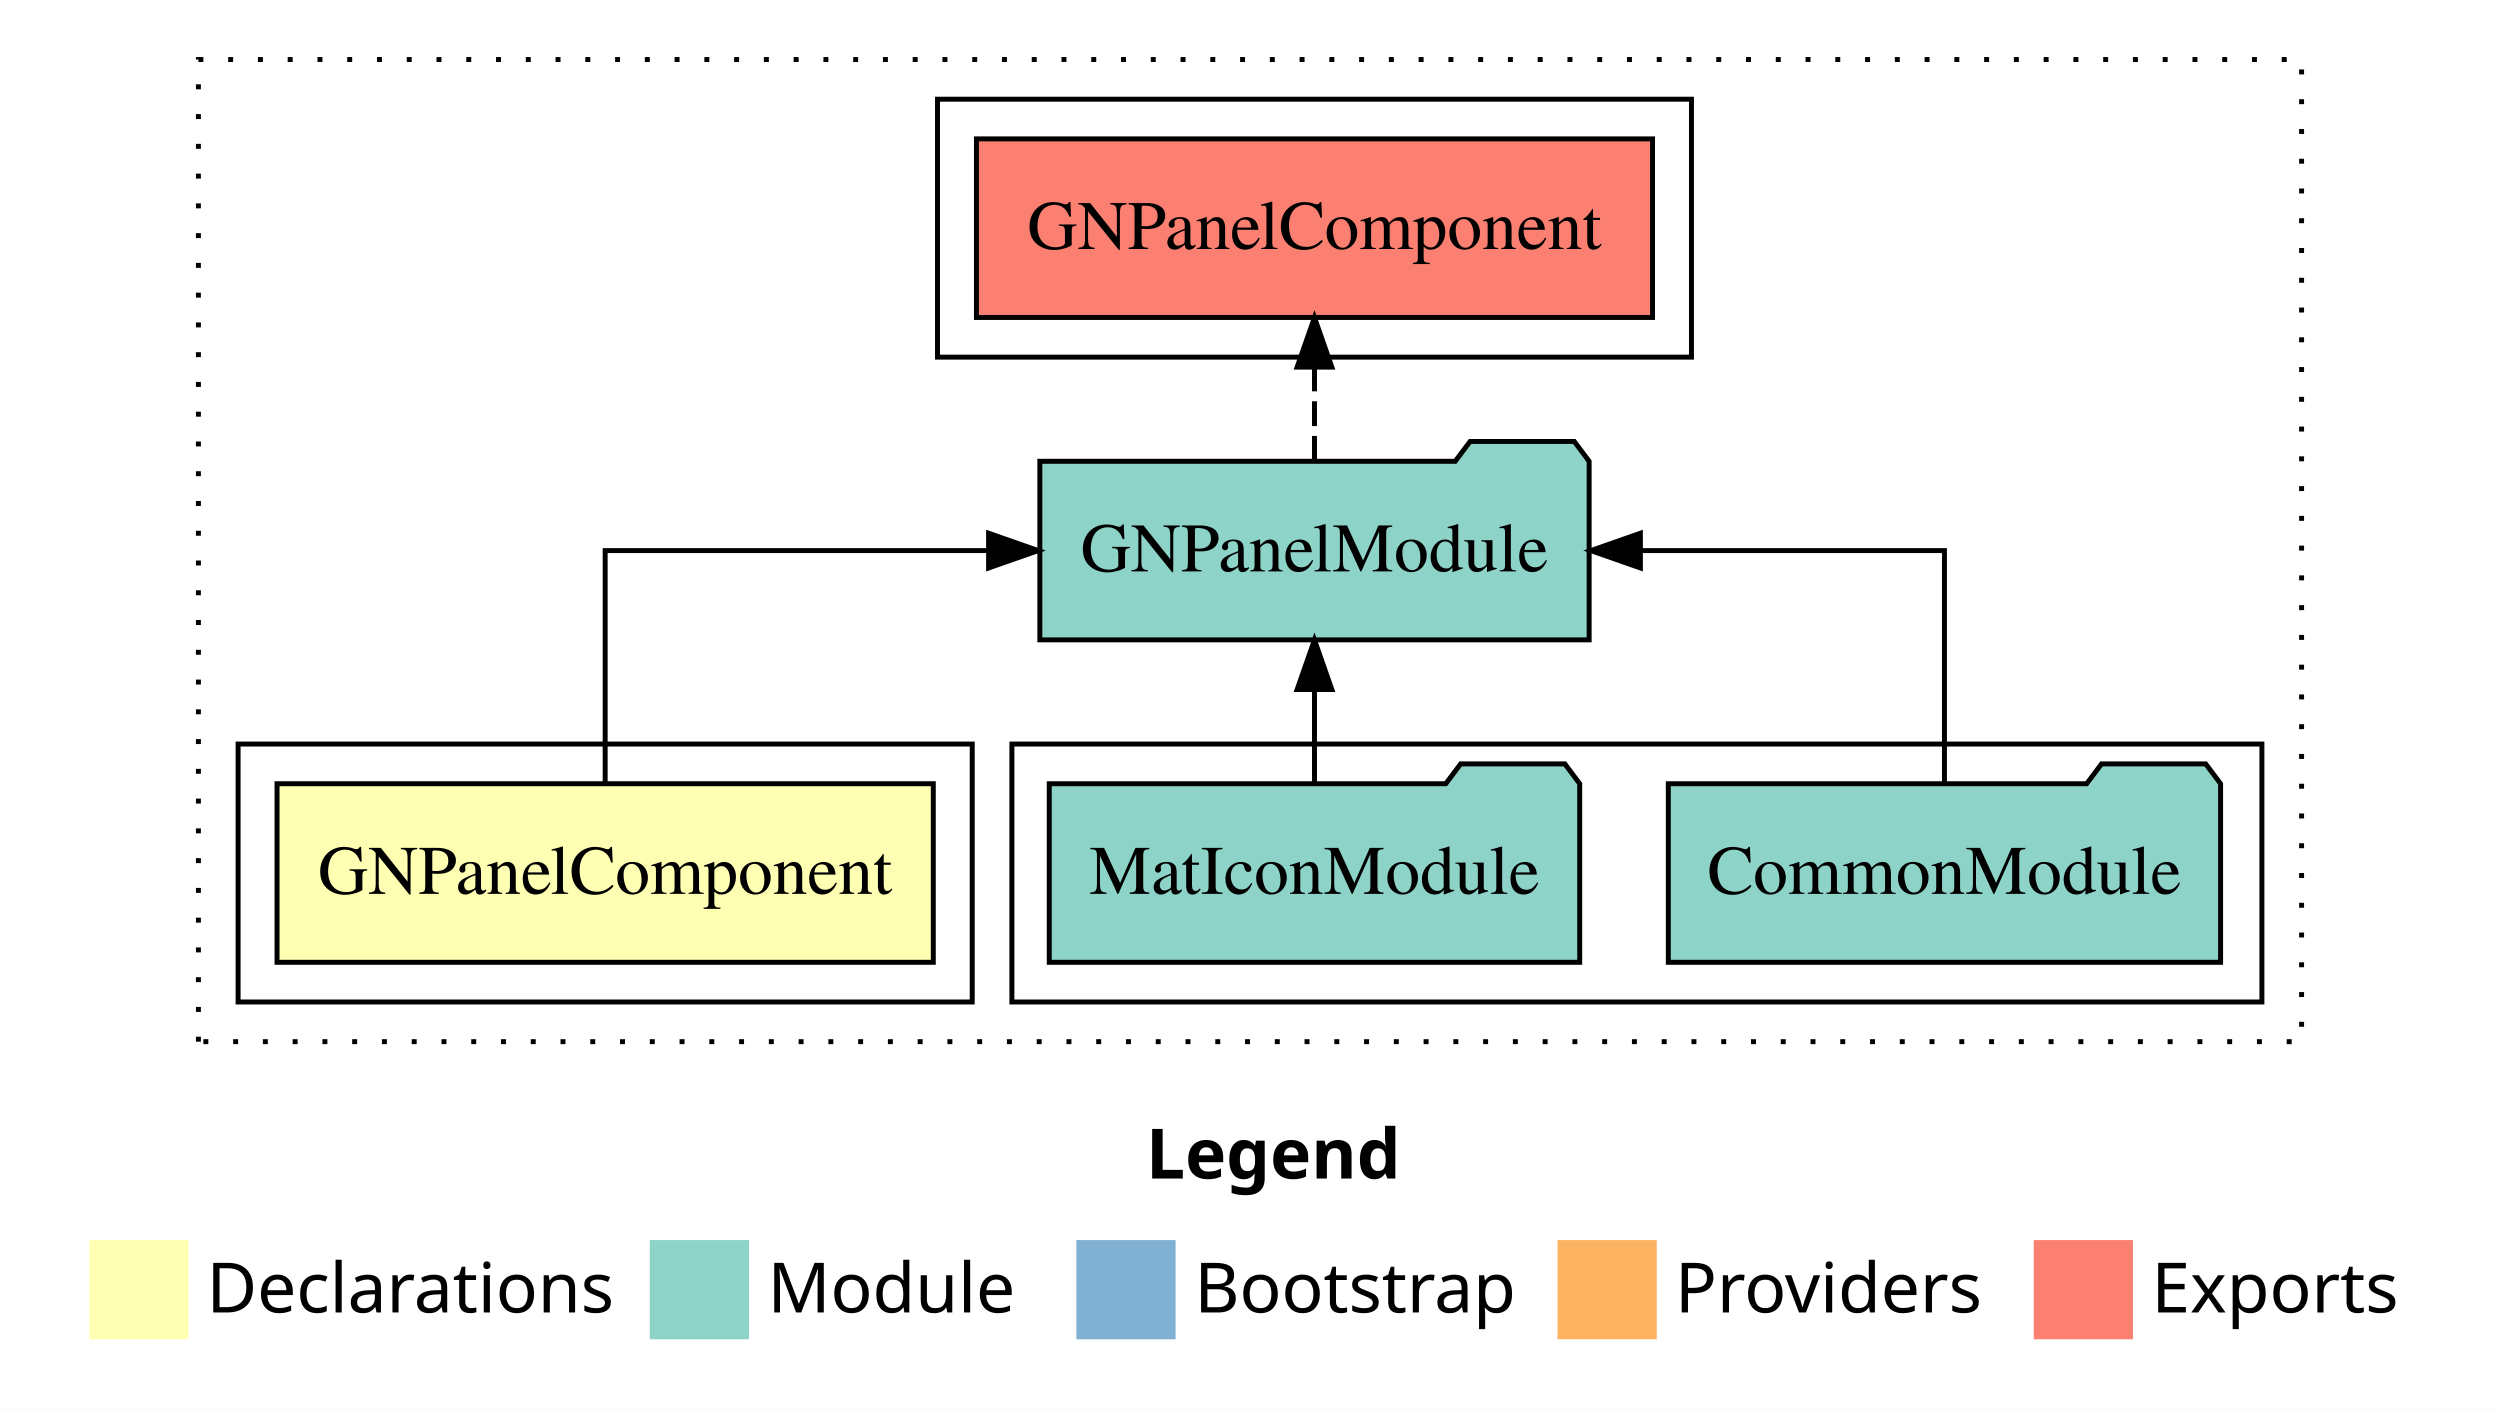
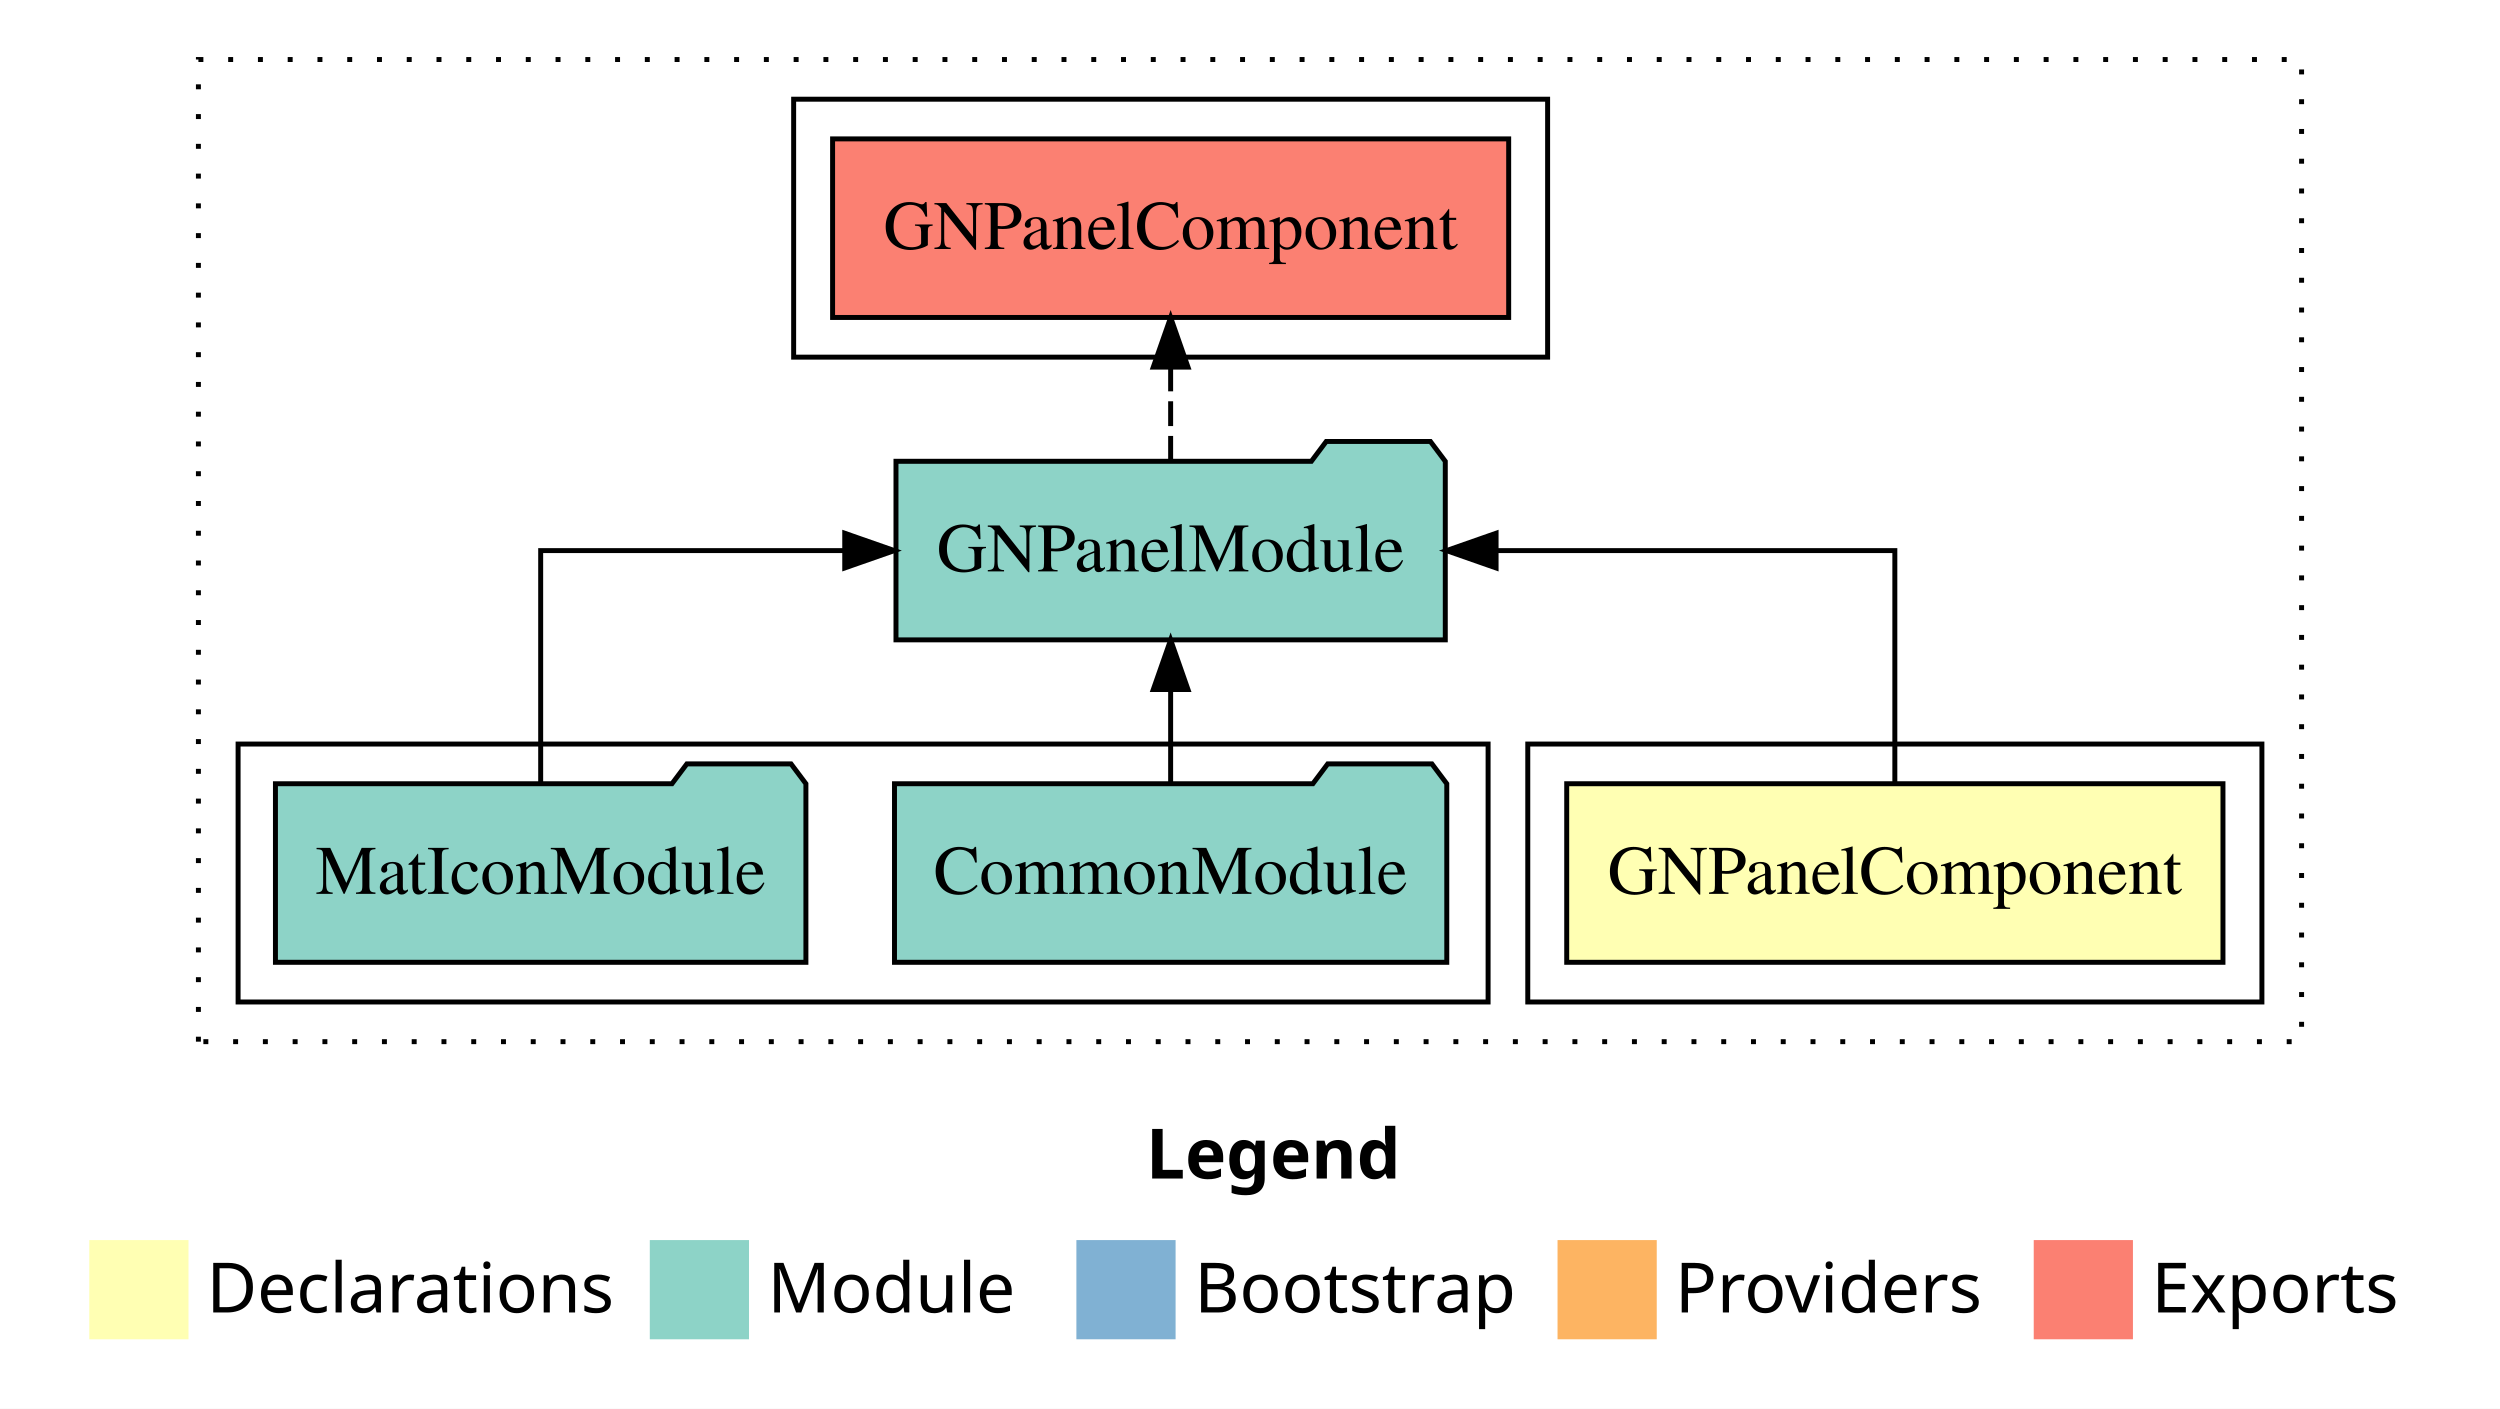
<svg xmlns="http://www.w3.org/2000/svg" width="504pt" height="284pt" viewBox="0.00 0.00 504.00 284.00">
  <g id="graph0" class="graph" transform="scale(1 1) rotate(0) translate(4 280)">
    <polygon fill="white" stroke="transparent" points="-4,4 -4,-280 500,-280 500,4 -4,4" />
    <text text-anchor="start" x="227.01" y="-42.4" font-family="sans-serif" font-weight="bold" font-size="14.00">Legend</text>
    <polygon fill="#ffffb3" stroke="transparent" points="14,-10 14,-30 34,-30 34,-10 14,-10" />
    <text text-anchor="start" x="37.63" y="-15.4" font-family="sans-serif" font-size="14.00">  Declarations</text>
    <polygon fill="#8dd3c7" stroke="transparent" points="127,-10 127,-30 147,-30 147,-10 127,-10" />
    <text text-anchor="start" x="150.73" y="-15.4" font-family="sans-serif" font-size="14.00">  Module</text>
    <polygon fill="#80b1d3" stroke="transparent" points="213,-10 213,-30 233,-30 233,-10 213,-10" />
    <text text-anchor="start" x="236.78" y="-15.4" font-family="sans-serif" font-size="14.00">  Bootstrap</text>
    <polygon fill="#fdb462" stroke="transparent" points="310,-10 310,-30 330,-30 330,-10 310,-10" />
    <text text-anchor="start" x="333.67" y="-15.4" font-family="sans-serif" font-size="14.00">  Providers</text>
    <polygon fill="#fb8072" stroke="transparent" points="406,-10 406,-30 426,-30 426,-10 406,-10" />
    <text text-anchor="start" x="429.73" y="-15.4" font-family="sans-serif" font-size="14.00">  Exports</text>
    <g id="clust1" class="cluster">
      <polygon fill="none" stroke="black" stroke-dasharray="1,5" points="36,-70 36,-268 460,-268 460,-70 36,-70" />
    </g>
-     <g id="clust4" class="cluster">
-       <polygon fill="none" stroke="black" points="200,-78 200,-130 452,-130 452,-78 200,-78" />
+     <g id="clust2" class="cluster">
+       <polygon fill="none" stroke="black" points="304,-78 304,-130 452,-130 452,-78 304,-78" />
    </g>
    <g id="clust5" class="cluster">
-       <polygon fill="none" stroke="black" points="185,-208 185,-260 337,-260 337,-208 185,-208" />
+       <polygon fill="none" stroke="black" points="156,-208 156,-260 308,-260 308,-208 156,-208" />
    </g>
-     <g id="clust2" class="cluster">
-       <polygon fill="none" stroke="black" points="44,-78 44,-130 192,-130 192,-78 44,-78" />
+     <g id="clust4" class="cluster">
+       <polygon fill="none" stroke="black" points="44,-78 44,-130 296,-130 296,-78 44,-78" />
    </g>
    <g id="node1" class="node">
-       <polygon fill="#ffffb3" stroke="black" points="184.15,-122 51.85,-122 51.85,-86 184.15,-86 184.15,-122" />
-       <text text-anchor="middle" x="118" y="-99.8" font-family="Times,serif" font-size="14.00">GNPanelComponent</text>
+       <polygon fill="#ffffb3" stroke="black" points="444.15,-122 311.85,-122 311.85,-86 444.15,-86 444.15,-122" />
+       <text text-anchor="middle" x="378" y="-99.8" font-family="Times,serif" font-size="14.00">GNPanelComponent</text>
    </g>
    <g id="node2" class="node">
-       <polygon fill="#8dd3c7" stroke="black" points="316.37,-187 313.37,-191 292.37,-191 289.37,-187 205.63,-187 205.63,-151 316.37,-151 316.37,-187" />
-       <text text-anchor="middle" x="261" y="-164.8" font-family="Times,serif" font-size="14.00">GNPanelModule</text>
+       <polygon fill="#8dd3c7" stroke="black" points="287.37,-187 284.37,-191 263.37,-191 260.37,-187 176.63,-187 176.63,-151 287.37,-151 287.37,-187" />
+       <text text-anchor="middle" x="232" y="-164.8" font-family="Times,serif" font-size="14.00">GNPanelModule</text>
    </g>
    <g id="edge1" class="edge">
-       <path fill="none" stroke="black" d="M118,-122.11C118,-141.34 118,-169 118,-169 118,-169 195.3,-169 195.3,-169" />
-       <polygon fill="black" stroke="black" points="195.3,-172.5 205.3,-169 195.3,-165.5 195.3,-172.5" />
+       <path fill="none" stroke="black" d="M378,-122.11C378,-141.34 378,-169 378,-169 378,-169 297.61,-169 297.61,-169" />
+       <polygon fill="black" stroke="black" points="297.61,-165.5 287.61,-169 297.61,-172.5 297.61,-165.5" />
    </g>
    <g id="node5" class="node">
-       <polygon fill="#fb8072" stroke="black" points="329.15,-252 192.85,-252 192.85,-216 329.15,-216 329.15,-252" />
-       <text text-anchor="middle" x="261" y="-229.8" font-family="Times,serif" font-size="14.00">GNPanelComponent </text>
+       <polygon fill="#fb8072" stroke="black" points="300.15,-252 163.85,-252 163.85,-216 300.15,-216 300.15,-252" />
+       <text text-anchor="middle" x="232" y="-229.8" font-family="Times,serif" font-size="14.00">GNPanelComponent </text>
    </g>
    <g id="edge4" class="edge">
-       <path fill="none" stroke="black" stroke-dasharray="5,2" d="M261,-187.11C261,-187.11 261,-205.99 261,-205.99" />
-       <polygon fill="black" stroke="black" points="257.5,-205.99 261,-215.99 264.5,-205.99 257.5,-205.99" />
+       <path fill="none" stroke="black" stroke-dasharray="5,2" d="M232,-187.11C232,-187.11 232,-205.99 232,-205.99" />
+       <polygon fill="black" stroke="black" points="228.5,-205.99 232,-215.99 235.5,-205.99 228.5,-205.99" />
    </g>
    <g id="node3" class="node">
-       <polygon fill="#8dd3c7" stroke="black" points="443.67,-122 440.67,-126 419.67,-126 416.67,-122 332.33,-122 332.33,-86 443.67,-86 443.67,-122" />
-       <text text-anchor="middle" x="388" y="-99.8" font-family="Times,serif" font-size="14.00">CommonModule</text>
+       <polygon fill="#8dd3c7" stroke="black" points="287.67,-122 284.67,-126 263.67,-126 260.67,-122 176.33,-122 176.33,-86 287.67,-86 287.67,-122" />
+       <text text-anchor="middle" x="232" y="-99.8" font-family="Times,serif" font-size="14.00">CommonModule</text>
    </g>
    <g id="edge2" class="edge">
-       <path fill="none" stroke="black" d="M388,-122.11C388,-141.34 388,-169 388,-169 388,-169 326.7,-169 326.7,-169" />
-       <polygon fill="black" stroke="black" points="326.7,-165.5 316.7,-169 326.7,-172.5 326.7,-165.5" />
+       <path fill="none" stroke="black" d="M232,-122.11C232,-122.11 232,-140.99 232,-140.99" />
+       <polygon fill="black" stroke="black" points="228.5,-140.99 232,-150.99 235.5,-140.99 228.5,-140.99" />
    </g>
    <g id="node4" class="node">
-       <polygon fill="#8dd3c7" stroke="black" points="314.47,-122 311.47,-126 290.47,-126 287.47,-122 207.53,-122 207.53,-86 314.47,-86 314.47,-122" />
-       <text text-anchor="middle" x="261" y="-99.8" font-family="Times,serif" font-size="14.00">MatIconModule</text>
+       <polygon fill="#8dd3c7" stroke="black" points="158.47,-122 155.47,-126 134.47,-126 131.47,-122 51.53,-122 51.53,-86 158.47,-86 158.47,-122" />
+       <text text-anchor="middle" x="105" y="-99.8" font-family="Times,serif" font-size="14.00">MatIconModule</text>
    </g>
    <g id="edge3" class="edge">
-       <path fill="none" stroke="black" d="M261,-122.11C261,-122.11 261,-140.99 261,-140.99" />
-       <polygon fill="black" stroke="black" points="257.5,-140.99 261,-150.99 264.5,-140.99 257.5,-140.99" />
+       <path fill="none" stroke="black" d="M105,-122.11C105,-141.34 105,-169 105,-169 105,-169 166.3,-169 166.3,-169" />
+       <polygon fill="black" stroke="black" points="166.3,-172.5 176.3,-169 166.3,-165.5 166.3,-172.5" />
    </g>
  </g>
</svg>
